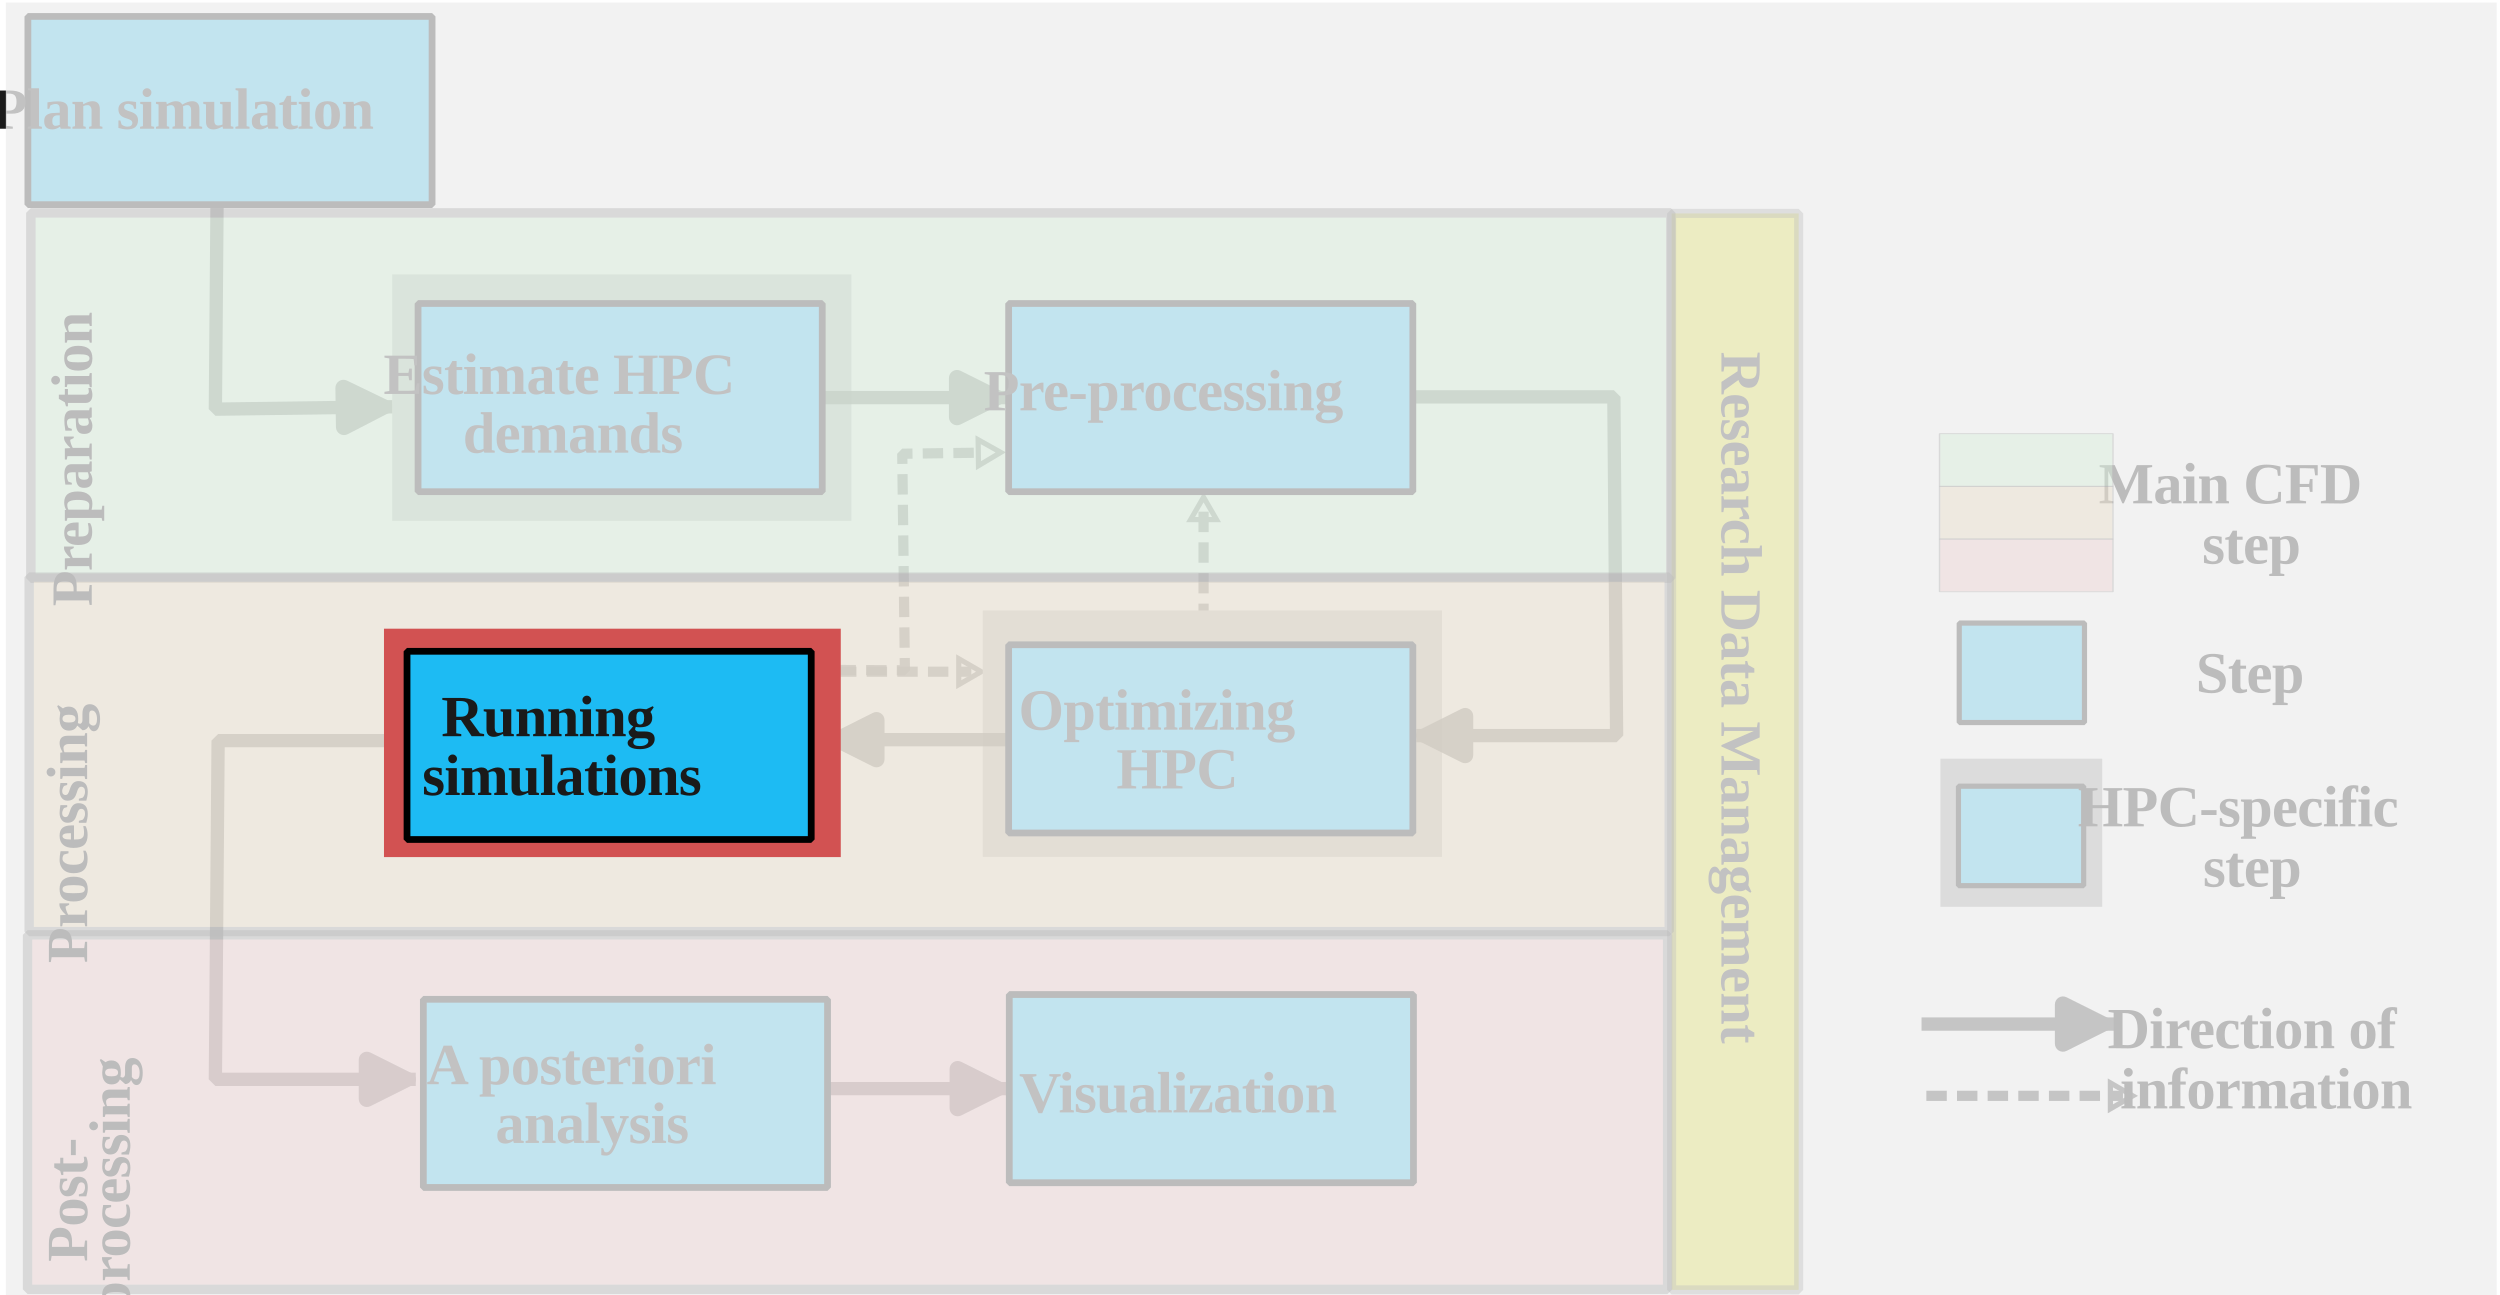
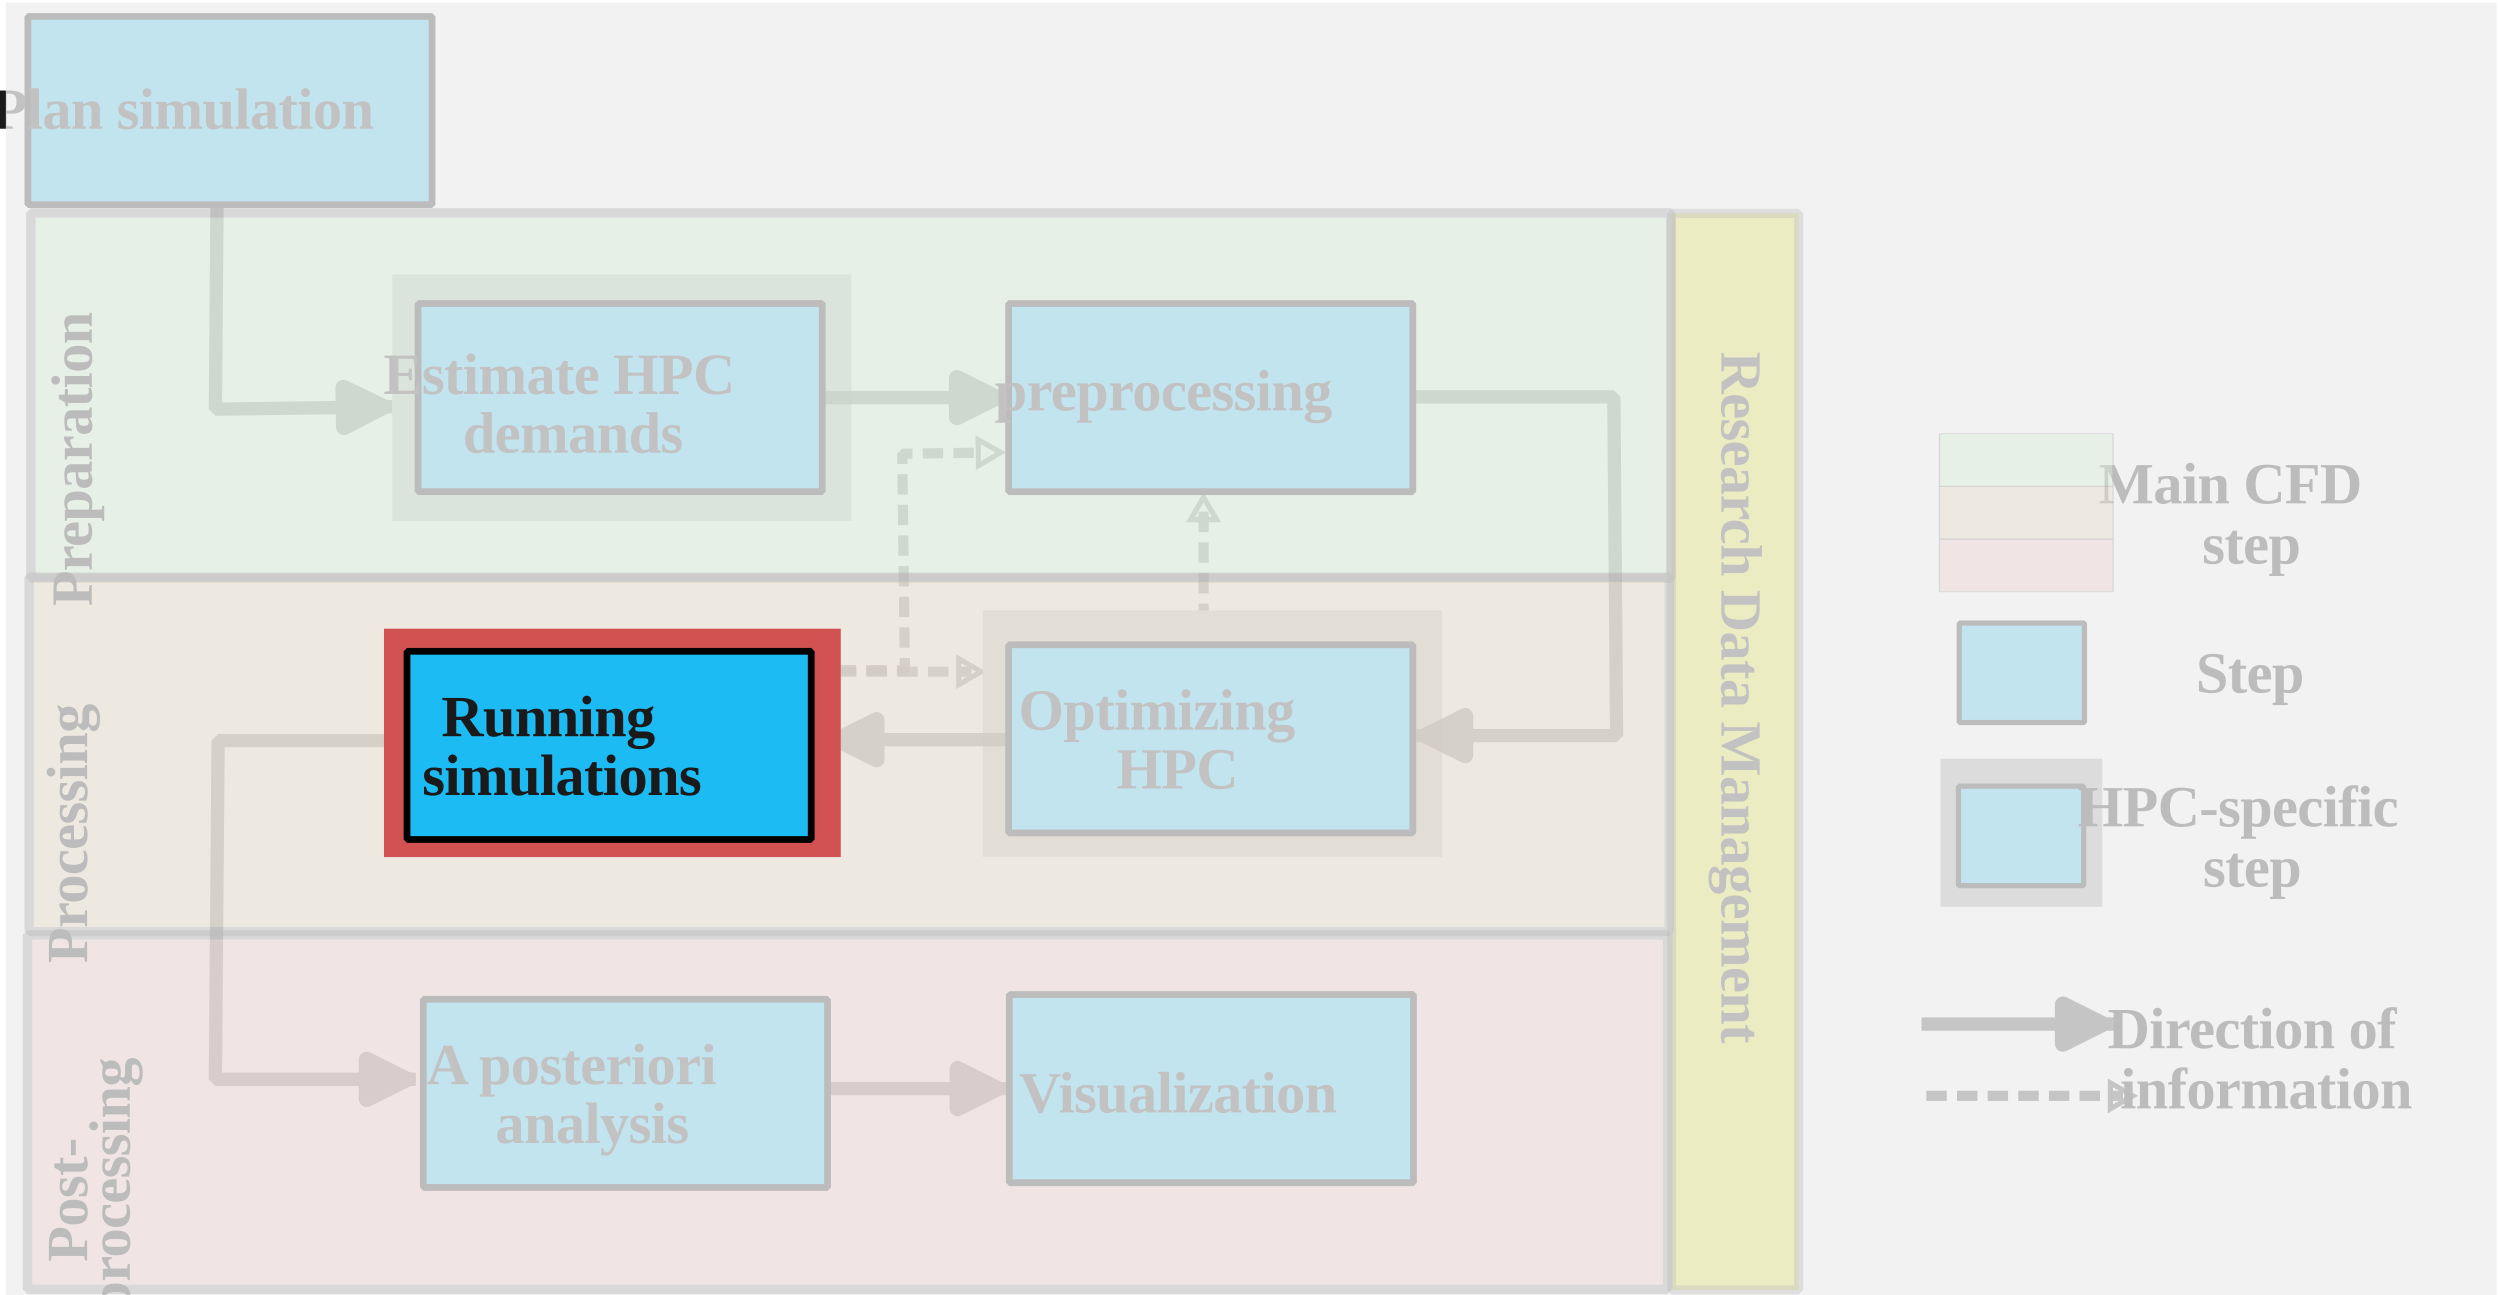
<svg xmlns="http://www.w3.org/2000/svg" width="241.063mm" height="124.815mm" viewBox="0 0 241.063 124.815" version="1.1" id="svg1">
  <defs id="defs1">
    <marker style="overflow:visible" id="ColoredTriangle" refX="0" refY="0" orient="auto-start-reverse" markerWidth="0.5" markerHeight="0.5" viewBox="0 0 1 1" preserveAspectRatio="xMidYMid" markerUnits="userSpaceOnUse">
      <path transform="scale(0.5)" style="fill:context-fill;fill-rule:evenodd;stroke:context-stroke;stroke-width:2" d="M 5.77,0 -2.88,5 V -5 Z" id="path5" />
    </marker>
    <marker style="overflow:visible" id="marker21" refX="4" refY="0" orient="auto-start-reverse" markerWidth="0.7" markerHeight="0.7" viewBox="0 0 1 1" preserveAspectRatio="xMidYMid">
      <path transform="scale(0.7)" d="m -0.211,-4.106 6.422,3.211 a 1,1 90 0 1 0,1.789 L -0.211,4.106 A 1.236,1.236 31.717 0 1 -2,3 v -6 a 1.236,1.236 148.283 0 1 1.789,-1.106 z" style="fill:context-stroke;fill-rule:evenodd;stroke:none" id="path21" />
    </marker>
    <marker style="overflow:visible" id="RoundedArrow" refX="5" refY="0" orient="auto-start-reverse" markerWidth="0.7" markerHeight="0.7" viewBox="0 0 1 1" preserveAspectRatio="xMidYMid">
      <path transform="scale(0.7)" d="m -0.211,-4.106 6.422,3.211 a 1,1 90 0 1 0,1.789 L -0.211,4.106 A 1.236,1.236 31.717 0 1 -2,3 v -6 a 1.236,1.236 148.283 0 1 1.789,-1.106 z" style="fill:context-stroke;fill-rule:evenodd;stroke:none" id="path8" />
    </marker>
  </defs>
  <g id="layer1" transform="translate(-19.17507,14.8265)">
    <path style="opacity:0.827;fill:none;fill-opacity:1;stroke:#000000;stroke-width:0.985;stroke-linecap:square;stroke-linejoin:bevel;stroke-dasharray:0.985, 1.97;stroke-dashoffset:0;marker-end:url(#ColoredTriangle)" d="m 100.228,49.777 6.201,0.029 -0.254,-20.881 8.053,-0.109" id="path37" />
    <path style="opacity:0.827;fill:none;fill-opacity:1;stroke:#000000;stroke-width:0.985;stroke-linecap:square;stroke-linejoin:bevel;stroke-dasharray:0.985, 1.97;stroke-dashoffset:0;marker-end:url(#ColoredTriangle)" d="m 94.371,49.941 17.972,1e-6" id="path35" />
    <path style="opacity:0.827;fill:none;fill-opacity:1;stroke:#000000;stroke-width:0.985;stroke-linecap:square;stroke-linejoin:bevel;stroke-dasharray:0.985, 1.97;stroke-dashoffset:0;marker-end:url(#ColoredTriangle)" d="M 135.229,47.81 V 34.558" id="path36" />
    <path style="opacity:0.827;fill:none;fill-opacity:1;stroke:#000000;stroke-width:1.285;stroke-linecap:square;stroke-linejoin:bevel;marker-end:url(#marker21)" d="m 57.59,-8.479 -17.383,0.445 -0.265,32.662 16.456,-0.222" id="path34" />
    <rect style="fill:#999999;fill-opacity:1;stroke:none;stroke-width:0.796;stroke-linecap:square;stroke-linejoin:bevel;stroke-dasharray:none" id="rect30" width="44.28" height="23.767" x="56.991" y="11.629" />
    <rect style="fill:#999999;fill-opacity:1;stroke:none;stroke-width:0.796;stroke-linecap:square;stroke-linejoin:bevel;stroke-dasharray:none" id="rect31" width="44.28" height="23.767" x="113.937" y="44.035" />
    <path style="opacity:0.827;fill:none;fill-opacity:1;stroke:#000000;stroke-width:1.285;stroke-linecap:square;stroke-linejoin:bevel;marker-end:url(#RoundedArrow)" d="m 98.523,90.145 17.972,10e-7" id="path23" />
    <path style="opacity:0.827;fill:none;fill-opacity:1;stroke:#000000;stroke-width:1.285;stroke-linecap:square;stroke-linejoin:bevel;marker-end:url(#RoundedArrow)" d="m 98.461,23.513 17.972,1e-6" id="path18" />
    <path style="opacity:0.827;fill:none;fill-opacity:1;stroke:#000000;stroke-width:1.285;stroke-linecap:square;stroke-linejoin:bevel;marker-end:url(#RoundedArrow)" d="m 116.683,56.497 -17.972,1e-6" id="path19" />
    <path style="opacity:0.827;fill:none;fill-opacity:1;stroke:#000000;stroke-width:1.285;stroke-linecap:square;stroke-linejoin:bevel;marker-end:url(#marker21)" d="m 155.407,23.44 h 19.385 l 0.265,32.662 -18.681,10e-7" id="path17" />
    <path style="opacity:0.827;fill:none;fill-opacity:1;stroke:#000000;stroke-width:1.285;stroke-linecap:square;stroke-linejoin:bevel;marker-end:url(#marker21)" d="m 59.592,56.589 h -19.385 l -0.265,32.662 18.681,10e-7" id="path22" />
    <rect style="fill:#e2e21d;fill-opacity:1;stroke:#000000;stroke-width:0.875;stroke-linecap:square;stroke-linejoin:bevel;stroke-dasharray:none;stroke-opacity:0.374" id="rect32" width="103.798" height="12.249" x="5.753" y="-192.61" transform="rotate(90)" />
    <rect style="opacity:0.46;fill:#83ec92;fill-opacity:1;stroke:#000000;stroke-width:0.918;stroke-linecap:square;stroke-linejoin:bevel;stroke-dasharray:none;stroke-opacity:1" id="rect24" width="158.129" height="35.227" x="22.151" y="5.699" />
    <rect style="opacity:0.46;fill:#d9a54a;fill-opacity:1;stroke:#000000;stroke-width:0.904;stroke-linecap:square;stroke-linejoin:bevel;stroke-dasharray:none;stroke-opacity:1" id="rect26" width="158.142" height="34.183" x="21.987" y="40.821" />
    <rect style="opacity:0.46;fill:#ea7474;fill-opacity:1;stroke:#000000;stroke-width:0.904;stroke-linecap:square;stroke-linejoin:bevel;stroke-dasharray:none;stroke-opacity:1" id="rect28" width="158.142" height="34.183" x="21.83" y="75.318" />
    <text xml:space="preserve" style="font-size:5.644px;line-height:1;font-family:'Times New Roman';-inkscape-font-specification:'Times New Roman, ';letter-spacing:-0.066px;word-spacing:-0.069px;opacity:0.439;fill:#1a1a1a;stroke:#000000;stroke-width:0.95;stroke-linecap:square;stroke-linejoin:bevel;stroke-dasharray:0.95, 1.9;stroke-dashoffset:0;stroke-opacity:1" x="-18.475" y="32.091" id="text57">
      <tspan id="tspan57" style="stroke-width:0.95" x="-18.475" y="32.091" />
    </text>
    <g id="g8">
      <rect style="fill:#1dbbf3;fill-opacity:1;stroke:#000000;stroke-width:0.653;stroke-linecap:square;stroke-linejoin:bevel;stroke-dasharray:none" id="rect2" width="38.974" height="18.147" x="59.487" y="14.439" />
      <text xml:space="preserve" style="font-size:5.644px;line-height:1;font-family:'Times New Roman';-inkscape-font-specification:'Times New Roman, ';text-align:center;letter-spacing:-0.066px;word-spacing:-0.069px;text-anchor:middle;fill:#1a1a1a;stroke-width:0.811;stroke-linecap:square;stroke-linejoin:bevel" x="79.199" y="23.156" id="text2">
        <tspan id="tspan2" style="font-weight:bold;text-align:center;text-anchor:middle;fill:#1a1a1a;stroke-width:0.811" x="79.199" y="23.156">Estimate HPC</tspan>
        <tspan style="font-weight:bold;text-align:center;text-anchor:middle;fill:#1a1a1a;stroke-width:0.811" x="79.166" y="28.824" id="tspan3">demands</tspan>
      </text>
    </g>
    <g id="g13">
      <rect style="fill:#1dbbf3;fill-opacity:1;stroke:#000000;stroke-width:0.653;stroke-linecap:square;stroke-linejoin:bevel;stroke-dasharray:none" id="rect3" width="38.974" height="18.147" x="116.433" y="14.439" />
      <text xml:space="preserve" style="font-size:5.644px;line-height:1;font-family:'Times New Roman';-inkscape-font-specification:'Times New Roman, ';text-align:center;letter-spacing:-0.066px;word-spacing:-0.069px;text-anchor:middle;fill:#1a1a1a;stroke-width:0.811;stroke-linecap:square;stroke-linejoin:bevel" x="136.145" y="24.743" id="text5">
-         <tspan style="font-weight:bold;text-align:center;text-anchor:middle;fill:#1a1a1a;stroke-width:0.811" x="136.112" y="24.743" id="tspan5">Pre-processing</tspan>
+         <tspan style="font-weight:bold;text-align:center;text-anchor:middle;fill:#1a1a1a;stroke-width:0.811" x="136.112" y="24.743" id="tspan5">preprocessing</tspan>
      </text>
    </g>
    <rect style="fill:#1dbbf3;fill-opacity:1;stroke:#000000;stroke-width:0.653;stroke-linecap:square;stroke-linejoin:bevel;stroke-dasharray:none" id="rect6" width="38.974" height="18.147" x="116.433" y="47.345" />
    <text xml:space="preserve" style="font-size:5.644px;line-height:1;font-family:'Times New Roman';-inkscape-font-specification:'Times New Roman, ';text-align:center;letter-spacing:-0.066px;word-spacing:-0.069px;text-anchor:middle;fill:#1a1a1a;stroke-width:0.811;stroke-linecap:square;stroke-linejoin:bevel" x="136.145" y="55.533" id="text6">
      <tspan style="font-weight:bold;text-align:center;text-anchor:middle;fill:#1a1a1a;stroke-width:0.811" x="136.145" y="55.533" id="tspan6">Optimizing </tspan>
      <tspan style="font-weight:bold;text-align:center;text-anchor:middle;fill:#1a1a1a;stroke-width:0.811" x="136.112" y="61.201" id="tspan7">HPC</tspan>
    </text>
    <rect style="fill:#1dbbf3;fill-opacity:1;stroke:#000000;stroke-width:0.653;stroke-linecap:square;stroke-linejoin:bevel;stroke-dasharray:none" id="rect7" width="38.974" height="18.147" x="59.996" y="81.53" />
    <text xml:space="preserve" style="font-size:5.644px;line-height:1;font-family:'Times New Roman';-inkscape-font-specification:'Times New Roman, ';text-align:center;letter-spacing:-0.066px;word-spacing:-0.069px;text-anchor:middle;fill:#1a1a1a;stroke-width:0.811;stroke-linecap:square;stroke-linejoin:bevel" x="79.708" y="89.717" id="text9">
      <tspan style="font-weight:bold;text-align:center;text-anchor:middle;fill:#1a1a1a;stroke-width:0.811" x="79.708" y="89.717" id="tspan9">A posteriori </tspan>
      <tspan style="font-weight:bold;text-align:center;text-anchor:middle;fill:#1a1a1a;stroke-width:0.811" x="79.675" y="95.386" id="tspan10">analysis</tspan>
    </text>
    <rect style="fill:#1dbbf3;fill-opacity:1;stroke:#000000;stroke-width:0.653;stroke-linecap:square;stroke-linejoin:bevel;stroke-dasharray:none" id="rect12" width="38.974" height="18.147" x="116.495" y="81.072" />
    <text xml:space="preserve" style="font-size:5.644px;line-height:1;font-family:'Times New Roman';-inkscape-font-specification:'Times New Roman, ';text-align:center;letter-spacing:-0.066px;word-spacing:-0.069px;text-anchor:middle;fill:#1a1a1a;stroke-width:0.811;stroke-linecap:square;stroke-linejoin:bevel" x="136.207" y="92.434" id="text14">
      <tspan style="font-weight:bold;text-align:center;text-anchor:middle;fill:#1a1a1a;stroke-width:0.811" x="136.174" y="92.434" id="tspan14">Visualization</tspan>
    </text>
    <g id="g17">
      <rect style="fill:#1dbbf3;fill-opacity:1;stroke:#000000;stroke-width:0.653;stroke-linecap:square;stroke-linejoin:bevel;stroke-dasharray:none" id="rect10" width="38.974" height="18.147" x="59.996" y="47.345" />
      <text xml:space="preserve" style="font-size:5.644px;line-height:1;font-family:'Times New Roman';-inkscape-font-specification:'Times New Roman, ';text-align:center;letter-spacing:-0.066px;word-spacing:-0.069px;text-anchor:middle;fill:#1a1a1a;stroke-width:0.811;stroke-linecap:square;stroke-linejoin:bevel" x="79.708" y="55.533" id="text12">
        <tspan style="font-weight:bold;text-align:center;text-anchor:middle;fill:#1a1a1a;stroke-width:0.811" x="79.708" y="55.533" id="tspan12">Running</tspan>
        <tspan style="font-weight:bold;text-align:center;text-anchor:middle;fill:#1a1a1a;stroke-width:0.811" x="79.675" y="61.201" id="tspan16">simulations</tspan>
      </text>
    </g>
    <text xml:space="preserve" style="font-size:5.644px;line-height:1;font-family:'Times New Roman';-inkscape-font-specification:'Times New Roman, ';text-align:center;letter-spacing:-0.066px;word-spacing:-0.069px;text-anchor:middle;fill:#1a1a1a;stroke-width:0.811;stroke-linecap:square;stroke-linejoin:bevel" x="55.872" y="-185.164" id="text32" transform="rotate(90)">
      <tspan style="font-weight:bold;text-align:center;text-anchor:middle;fill:#1a1a1a;stroke-width:0.811" x="55.839" y="-185.164" id="tspan33">Research Data Management</tspan>
    </text>
    <g id="g25" transform="rotate(-90,104.0113,114.1236)">
      <g id="g26" transform="translate(-14.47747,-27.68644)">
        <text xml:space="preserve" style="font-size:5.644px;line-height:1;font-family:sans-serif;-inkscape-font-specification:sans-serif;text-align:center;letter-spacing:-0.066px;word-spacing:-0.069px;text-anchor:middle;opacity:1;fill:#000000;fill-opacity:1;stroke:none;stroke-width:1.285;stroke-linecap:square;stroke-linejoin:bevel" x="209.556" y="65.819" id="text25">
          <tspan id="tspan25" style="font-style:normal;font-variant:normal;font-weight:bold;font-stretch:normal;font-size:5.644px;font-family:'Times New Roman';-inkscape-font-specification:'Times New Roman,  Bold';fill:#000000;fill-opacity:1;stroke-width:1.285" x="209.522" y="65.819">Preparation</tspan>
        </text>
      </g>
    </g>
    <g id="g28" transform="rotate(-90,121.8369,132.3942)">
      <g id="g27" transform="translate(-14.47747,-27.68644)">
        <text xml:space="preserve" style="font-size:5.644px;line-height:1;font-family:sans-serif;-inkscape-font-specification:sans-serif;text-align:center;letter-spacing:-0.066px;word-spacing:-0.069px;text-anchor:middle;opacity:1;fill:#000000;fill-opacity:1;stroke:none;stroke-width:1.285;stroke-linecap:square;stroke-linejoin:bevel" x="209.556" y="65.819" id="text26">
          <tspan id="tspan26" style="font-style:normal;font-variant:normal;font-weight:bold;font-stretch:normal;font-size:5.644px;font-family:'Times New Roman';-inkscape-font-specification:'Times New Roman,  Bold';fill:#000000;fill-opacity:1;stroke-width:1.285" x="209.522" y="65.819">Processing</tspan>
        </text>
      </g>
    </g>
    <g id="g30" transform="rotate(-90,138.8171,149.3745)">
      <g id="g29" transform="translate(-14.47747,-27.68644)">
        <text xml:space="preserve" style="font-size:5.644px;line-height:0.7;font-family:sans-serif;-inkscape-font-specification:sans-serif;text-align:center;letter-spacing:-0.066px;word-spacing:-0.069px;text-anchor:middle;opacity:1;fill:#000000;fill-opacity:1;stroke:none;stroke-width:1.285;stroke-linecap:square;stroke-linejoin:bevel" x="209.556" y="65.819" id="text28">
          <tspan id="tspan28" style="font-style:normal;font-variant:normal;font-weight:bold;font-stretch:normal;font-size:5.644px;line-height:0.7;font-family:'Times New Roman';-inkscape-font-specification:'Times New Roman,  Bold';fill:#000000;fill-opacity:1;stroke-width:1.285" x="209.556" y="65.819">Post-</tspan>
          <tspan style="font-style:normal;font-variant:normal;font-weight:bold;font-stretch:normal;font-size:5.644px;line-height:0.7;font-family:'Times New Roman';-inkscape-font-specification:'Times New Roman,  Bold';fill:#000000;fill-opacity:1;stroke-width:1.285" x="209.522" y="69.933" id="tspan30">processing</tspan>
        </text>
      </g>
    </g>
    <rect style="fill:#999999;fill-opacity:1;stroke:none;stroke-width:0.61;stroke-linecap:square;stroke-linejoin:bevel;stroke-dasharray:none" id="rect38" width="15.601" height="14.284" x="206.28" y="58.331" />
    <rect style="fill:#1dbbf3;fill-opacity:1;stroke:#000000;stroke-width:0.5;stroke-linecap:square;stroke-linejoin:bevel;stroke-dasharray:none" id="rect39" width="12.075" height="9.591" x="208.019" y="60.984" />
    <text xml:space="preserve" style="font-size:5.644px;line-height:1;font-family:'Times New Roman';-inkscape-font-specification:'Times New Roman, ';text-align:center;letter-spacing:-0.066px;word-spacing:-0.069px;text-anchor:middle;fill:#1a1a1a;stroke-width:0.811;stroke-linecap:square;stroke-linejoin:bevel" x="177.36" y="-51.724" id="text40">
      <tspan style="font-weight:bold;text-align:center;text-anchor:middle;fill:#1a1a1a;stroke-width:0.811" x="177.36" y="-51.724" id="tspan40" />
    </text>
    <g id="g42" transform="translate(58.39178,18.52587)">
      <g id="g41" transform="translate(-11.53142,-6.92161)">
        <text xml:space="preserve" style="font-size:5.644px;line-height:1;font-family:sans-serif;-inkscape-font-specification:sans-serif;text-align:center;letter-spacing:-0.066px;word-spacing:-0.069px;text-anchor:middle;opacity:1;fill:#000000;fill-opacity:1;stroke:none;stroke-width:1.285;stroke-linecap:square;stroke-linejoin:bevel" x="195.874" y="53.249" id="text41">
          <tspan id="tspan41" style="font-style:normal;font-variant:normal;font-weight:bold;font-stretch:normal;font-size:5.644px;font-family:'Times New Roman';-inkscape-font-specification:'Times New Roman,  Bold';fill:#000000;fill-opacity:1;stroke-width:1.285" x="195.874" y="53.249">HPC-specific</tspan>
          <tspan style="font-style:normal;font-variant:normal;font-weight:bold;font-stretch:normal;font-size:5.644px;font-family:'Times New Roman';-inkscape-font-specification:'Times New Roman,  Bold';fill:#000000;fill-opacity:1;stroke-width:1.285" x="195.841" y="59.057" id="tspan42">step</tspan>
        </text>
      </g>
      <g id="g49" transform="translate(-10.07281,-37.75424)">
        <text xml:space="preserve" style="font-size:5.644px;line-height:1;font-family:sans-serif;-inkscape-font-specification:sans-serif;text-align:center;letter-spacing:-0.066px;word-spacing:-0.069px;text-anchor:middle;opacity:1;fill:#000000;fill-opacity:1;stroke:none;stroke-width:1.285;stroke-linecap:square;stroke-linejoin:bevel" x="193.671" y="52.934" id="text49">
          <tspan style="font-style:normal;font-variant:normal;font-weight:bold;font-stretch:normal;font-size:5.644px;font-family:'Times New Roman';-inkscape-font-specification:'Times New Roman,  Bold';fill:#000000;fill-opacity:1;stroke-width:1.285" x="193.671" y="52.934" id="tspan49">Main CFD</tspan>
          <tspan style="font-style:normal;font-variant:normal;font-weight:bold;font-stretch:normal;font-size:5.644px;font-family:'Times New Roman';-inkscape-font-specification:'Times New Roman,  Bold';fill:#000000;fill-opacity:1;stroke-width:1.285" x="193.638" y="58.743" id="tspan54"> step</tspan>
        </text>
      </g>
      <g id="g51" transform="translate(-11.11674,-22.33792)">
        <text xml:space="preserve" style="font-size:5.644px;line-height:1;font-family:sans-serif;-inkscape-font-specification:sans-serif;text-align:center;letter-spacing:-0.066px;word-spacing:-0.069px;text-anchor:middle;opacity:1;fill:#000000;fill-opacity:1;stroke:none;stroke-width:1.285;stroke-linecap:square;stroke-linejoin:bevel" x="195.244" y="55.766" id="text51">
          <tspan style="font-style:normal;font-variant:normal;font-weight:bold;font-stretch:normal;font-size:5.644px;font-family:'Times New Roman';-inkscape-font-specification:'Times New Roman,  Bold';fill:#000000;fill-opacity:1;stroke-width:1.285" x="195.211" y="55.766" id="tspan51">Step</tspan>
        </text>
      </g>
      <g id="g52" transform="translate(-12.58976,11.01165)">
        <text xml:space="preserve" style="font-size:5.644px;line-height:1;font-family:sans-serif;-inkscape-font-specification:sans-serif;text-align:center;letter-spacing:-0.066px;word-spacing:-0.069px;text-anchor:middle;opacity:1;fill:#000000;fill-opacity:1;stroke:none;stroke-width:1.285;stroke-linecap:square;stroke-linejoin:bevel" x="198.276" y="56.71" id="text52">
          <tspan style="font-style:normal;font-variant:normal;font-weight:bold;font-stretch:normal;font-size:5.644px;font-family:'Times New Roman';-inkscape-font-specification:'Times New Roman,  Bold';fill:#000000;fill-opacity:1;stroke-width:1.285" x="198.276" y="56.71" id="tspan52">Direction of</tspan>
          <tspan style="font-style:normal;font-variant:normal;font-weight:bold;font-stretch:normal;font-size:5.644px;font-family:'Times New Roman';-inkscape-font-specification:'Times New Roman,  Bold';fill:#000000;fill-opacity:1;stroke-width:1.285" x="198.243" y="62.518" id="tspan53">information</tspan>
        </text>
      </g>
    </g>
    <rect style="fill:#1dbbf3;fill-opacity:1;stroke:#000000;stroke-width:0.5;stroke-linecap:square;stroke-linejoin:bevel;stroke-dasharray:none" id="rect42" width="12.075" height="9.591" x="208.096" y="45.253" />
    <g id="g45" transform="matrix(1.001615,0,0,0.6515806,180.6174,-94.96339)">
      <rect style="opacity:0.46;fill:#83ec92;fill-opacity:1;stroke:#000000;stroke-width:0.14;stroke-linecap:square;stroke-linejoin:bevel;stroke-dasharray:none;stroke-opacity:1" id="rect43" width="16.699" height="7.8" x="25.537" y="187.16" />
      <rect style="opacity:0.46;fill:#d9a54a;fill-opacity:1;stroke:#000000;stroke-width:0.14;stroke-linecap:square;stroke-linejoin:bevel;stroke-dasharray:none;stroke-opacity:1" id="rect44" width="16.699" height="7.8" x="25.537" y="194.96" />
      <rect style="opacity:0.46;fill:#ea7474;fill-opacity:1;stroke:#000000;stroke-width:0.14;stroke-linecap:square;stroke-linejoin:bevel;stroke-dasharray:none;stroke-opacity:1" id="rect45" width="16.699" height="7.8" x="25.537" y="202.76" />
    </g>
    <path style="opacity:0.827;fill:none;fill-opacity:1;stroke:#000000;stroke-width:0.985;stroke-linecap:square;stroke-linejoin:bevel;stroke-dasharray:0.985, 1.97;stroke-dashoffset:0;marker-end:url(#ColoredTriangle)" d="m 205.417,90.841 17.972,10e-7" id="path46" />
    <path style="opacity:0.827;fill:none;fill-opacity:1;stroke:#000000;stroke-width:1.285;stroke-linecap:square;stroke-linejoin:bevel;marker-end:url(#RoundedArrow)" d="m 205.102,83.92 17.972,10e-7" id="path47" />
    <g id="g1" transform="translate(10.96831,-33.97342)">
      <rect style="opacity:1;fill:#1dbbf3;fill-opacity:1;stroke:#000000;stroke-width:0.653;stroke-linecap:square;stroke-linejoin:bevel;stroke-dasharray:none" id="rect1" width="38.974" height="18.147" x="10.896" y="20.732" />
      <text xml:space="preserve" style="font-size:5.644px;line-height:1;font-family:'Times New Roman';-inkscape-font-specification:'Times New Roman, ';text-align:center;letter-spacing:-0.066px;word-spacing:-0.069px;text-anchor:middle;fill:#1a1a1a;stroke-width:0.811;stroke-linecap:square;stroke-linejoin:bevel" x="30.608" y="31.565" id="text1">
        <tspan id="tspan1" style="font-weight:bold;text-align:center;text-anchor:middle;fill:#1a1a1a;stroke-width:0.811" x="30.575" y="31.565">Plan simulation</tspan>
      </text>
    </g>
    <rect style="fill:#eeeeee;fill-opacity:0.788;stroke:none;stroke-width:0.954;stroke-linecap:square;stroke-linejoin:bevel" id="rect4" width="240.184" height="125.034" x="19.739" y="-14.577" />
    <rect style="fill:#d25252;fill-opacity:1;stroke:none;stroke-width:1.022;stroke-linecap:square;stroke-linejoin:bevel" id="rect8" width="44.047" height="22.023" x="56.2" y="45.795" />
    <g id="g18" transform="translate(-1.573093,0.6292371)">
      <rect style="fill:#1dbbf3;fill-opacity:1;stroke:#000000;stroke-width:0.653;stroke-linecap:square;stroke-linejoin:bevel;stroke-dasharray:none" id="rect17" width="38.974" height="18.147" x="59.996" y="47.345" />
      <text xml:space="preserve" style="font-size:5.644px;line-height:1;font-family:'Times New Roman';-inkscape-font-specification:'Times New Roman, ';text-align:center;letter-spacing:-0.066px;word-spacing:-0.069px;text-anchor:middle;fill:#1a1a1a;stroke-width:0.811;stroke-linecap:square;stroke-linejoin:bevel" x="79.708" y="55.533" id="text18">
        <tspan style="font-weight:bold;text-align:center;text-anchor:middle;fill:#1a1a1a;stroke-width:0.811" x="79.708" y="55.533" id="tspan17">Running</tspan>
        <tspan style="font-weight:bold;text-align:center;text-anchor:middle;fill:#1a1a1a;stroke-width:0.811" x="79.675" y="61.201" id="tspan18">simulations</tspan>
      </text>
    </g>
  </g>
</svg>
